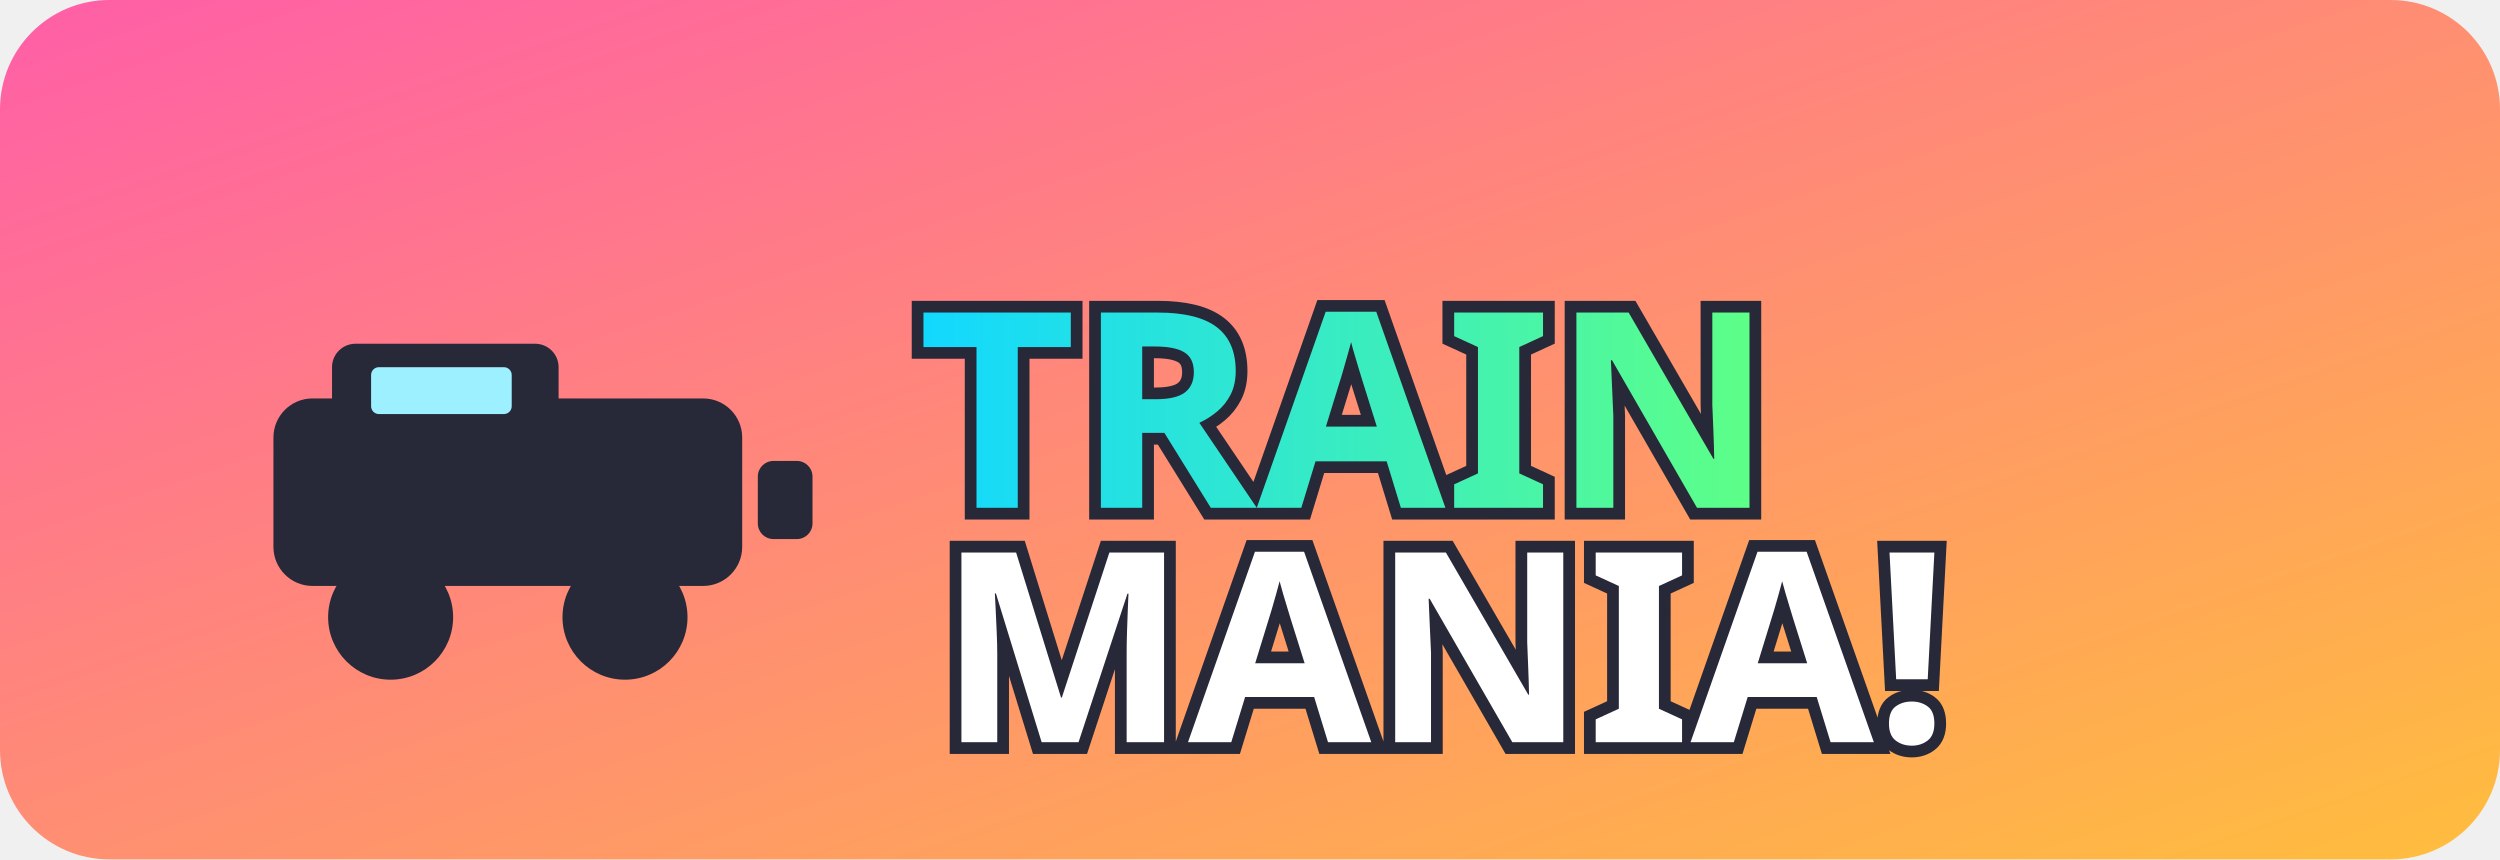
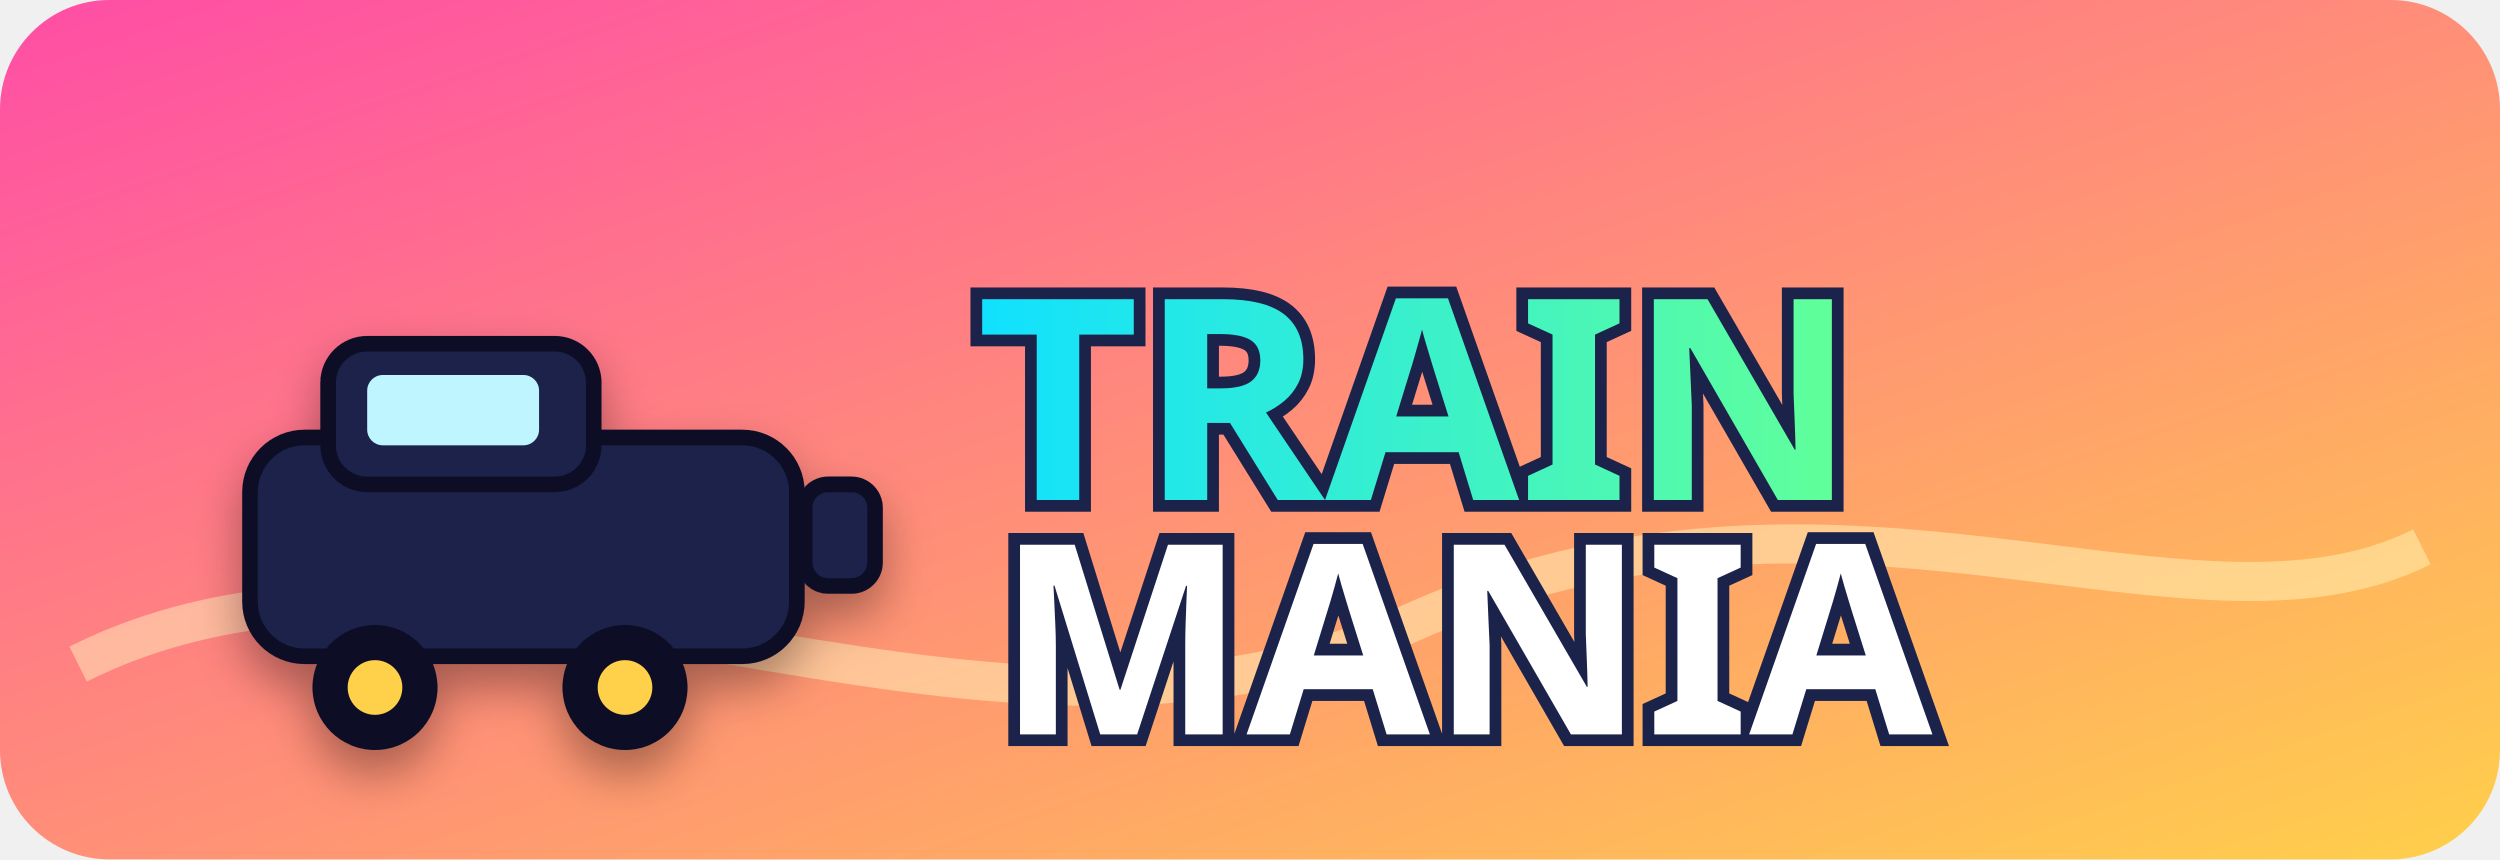
<svg xmlns="http://www.w3.org/2000/svg" viewBox="0 0 640 220" role="img" aria-label="Train Mania logo">
  <defs>
    <linearGradient id="bg" x1="0" y1="0" x2="1" y2="1">
-       <stop offset="0" stop-color="#ff5ea8" />
-       <stop offset="1" stop-color="#ffbe3d" />
+       <stop offset="0" stop-color="#ff4da6" />
+       <stop offset="1" stop-color="#ffd04a" />
    </linearGradient>
-     <linearGradient id="text" x1="0" y1="0" x2="1" y2="0">
-       <stop offset="0" stop-color="#12d8ff" />
-       <stop offset="1" stop-color="#5dff87" />
+     <linearGradient id="shine" x1="0" y1="0" x2="1" y2="0">
+       <stop offset="0" stop-color="#11e1ff" />
+       <stop offset="1" stop-color="#60ff9a" />
    </linearGradient>
+     <filter id="shadow" x="-20%" y="-20%" width="140%" height="140%">
+       <feDropShadow dx="0" dy="6" stdDeviation="6" flood-color="#000000" flood-opacity="0.35" />
+     </filter>
  </defs>
  <rect width="640" height="220" rx="28" fill="url(#bg)" />
-   <circle cx="100" cy="158" r="16" fill="#272838" />
-   <circle cx="160" cy="158" r="16" fill="#272838" />
-   <rect x="70" y="102" width="120" height="48" rx="10" fill="#272838" />
-   <rect x="85" y="88" width="58" height="24" rx="6" fill="#272838" />
-   <rect x="95" y="94" width="36" height="12" rx="2" fill="#9df0ff" />
-   <rect x="194" y="118" width="14" height="20" rx="4" fill="#272838" />
-   <text x="235" y="130" font-family="'Trebuchet MS',sans-serif" font-size="70" font-weight="900" fill="url(#text)" stroke="#272838" stroke-width="6" paint-order="stroke">TRAIN</text>
-   <text x="240" y="190" font-family="'Trebuchet MS',sans-serif" font-size="68" font-weight="900" fill="#ffffff" stroke="#272838" stroke-width="6" paint-order="stroke">MANIA!</text>
+   <path d="M20 170 C120 120 250 210 360 160 C470 110 560 170 620 140" fill="none" stroke="#fffdc4" stroke-width="10" opacity="0.45" />
+   <g filter="url(#shadow)">
+     <rect x="64" y="112" width="140" height="56" rx="14" fill="#1c234a" stroke="#0a1026" stroke-width="4" />
+     <rect x="84" y="88" width="68" height="36" rx="10" fill="#1c234a" stroke="#0a1026" stroke-width="4" />
+     <rect x="94" y="96" width="44" height="18" rx="4" fill="#bff5ff" />
+     <rect x="206" y="124" width="18" height="26" rx="6" fill="#1c234a" stroke="#0a1026" stroke-width="4" />
+     <circle cx="96" cy="176" r="16" fill="#0a1026" />
+     <circle cx="160" cy="176" r="16" fill="#0a1026" />
+     <circle cx="96" cy="176" r="7" fill="#ffd04a" />
+     <circle cx="160" cy="176" r="7" fill="#ffd04a" />
+   </g>
+   <text x="250" y="128" font-family="'Trebuchet MS',sans-serif" font-size="72" font-weight="900" fill="url(#shine)" stroke="#1c234a" stroke-width="6" paint-order="stroke">TRAIN</text>
+   <text x="255" y="188" font-family="'Trebuchet MS',sans-serif" font-size="68" font-weight="900" fill="#ffffff" stroke="#1c234a" stroke-width="6" paint-order="stroke">MANIA</text>
</svg>
